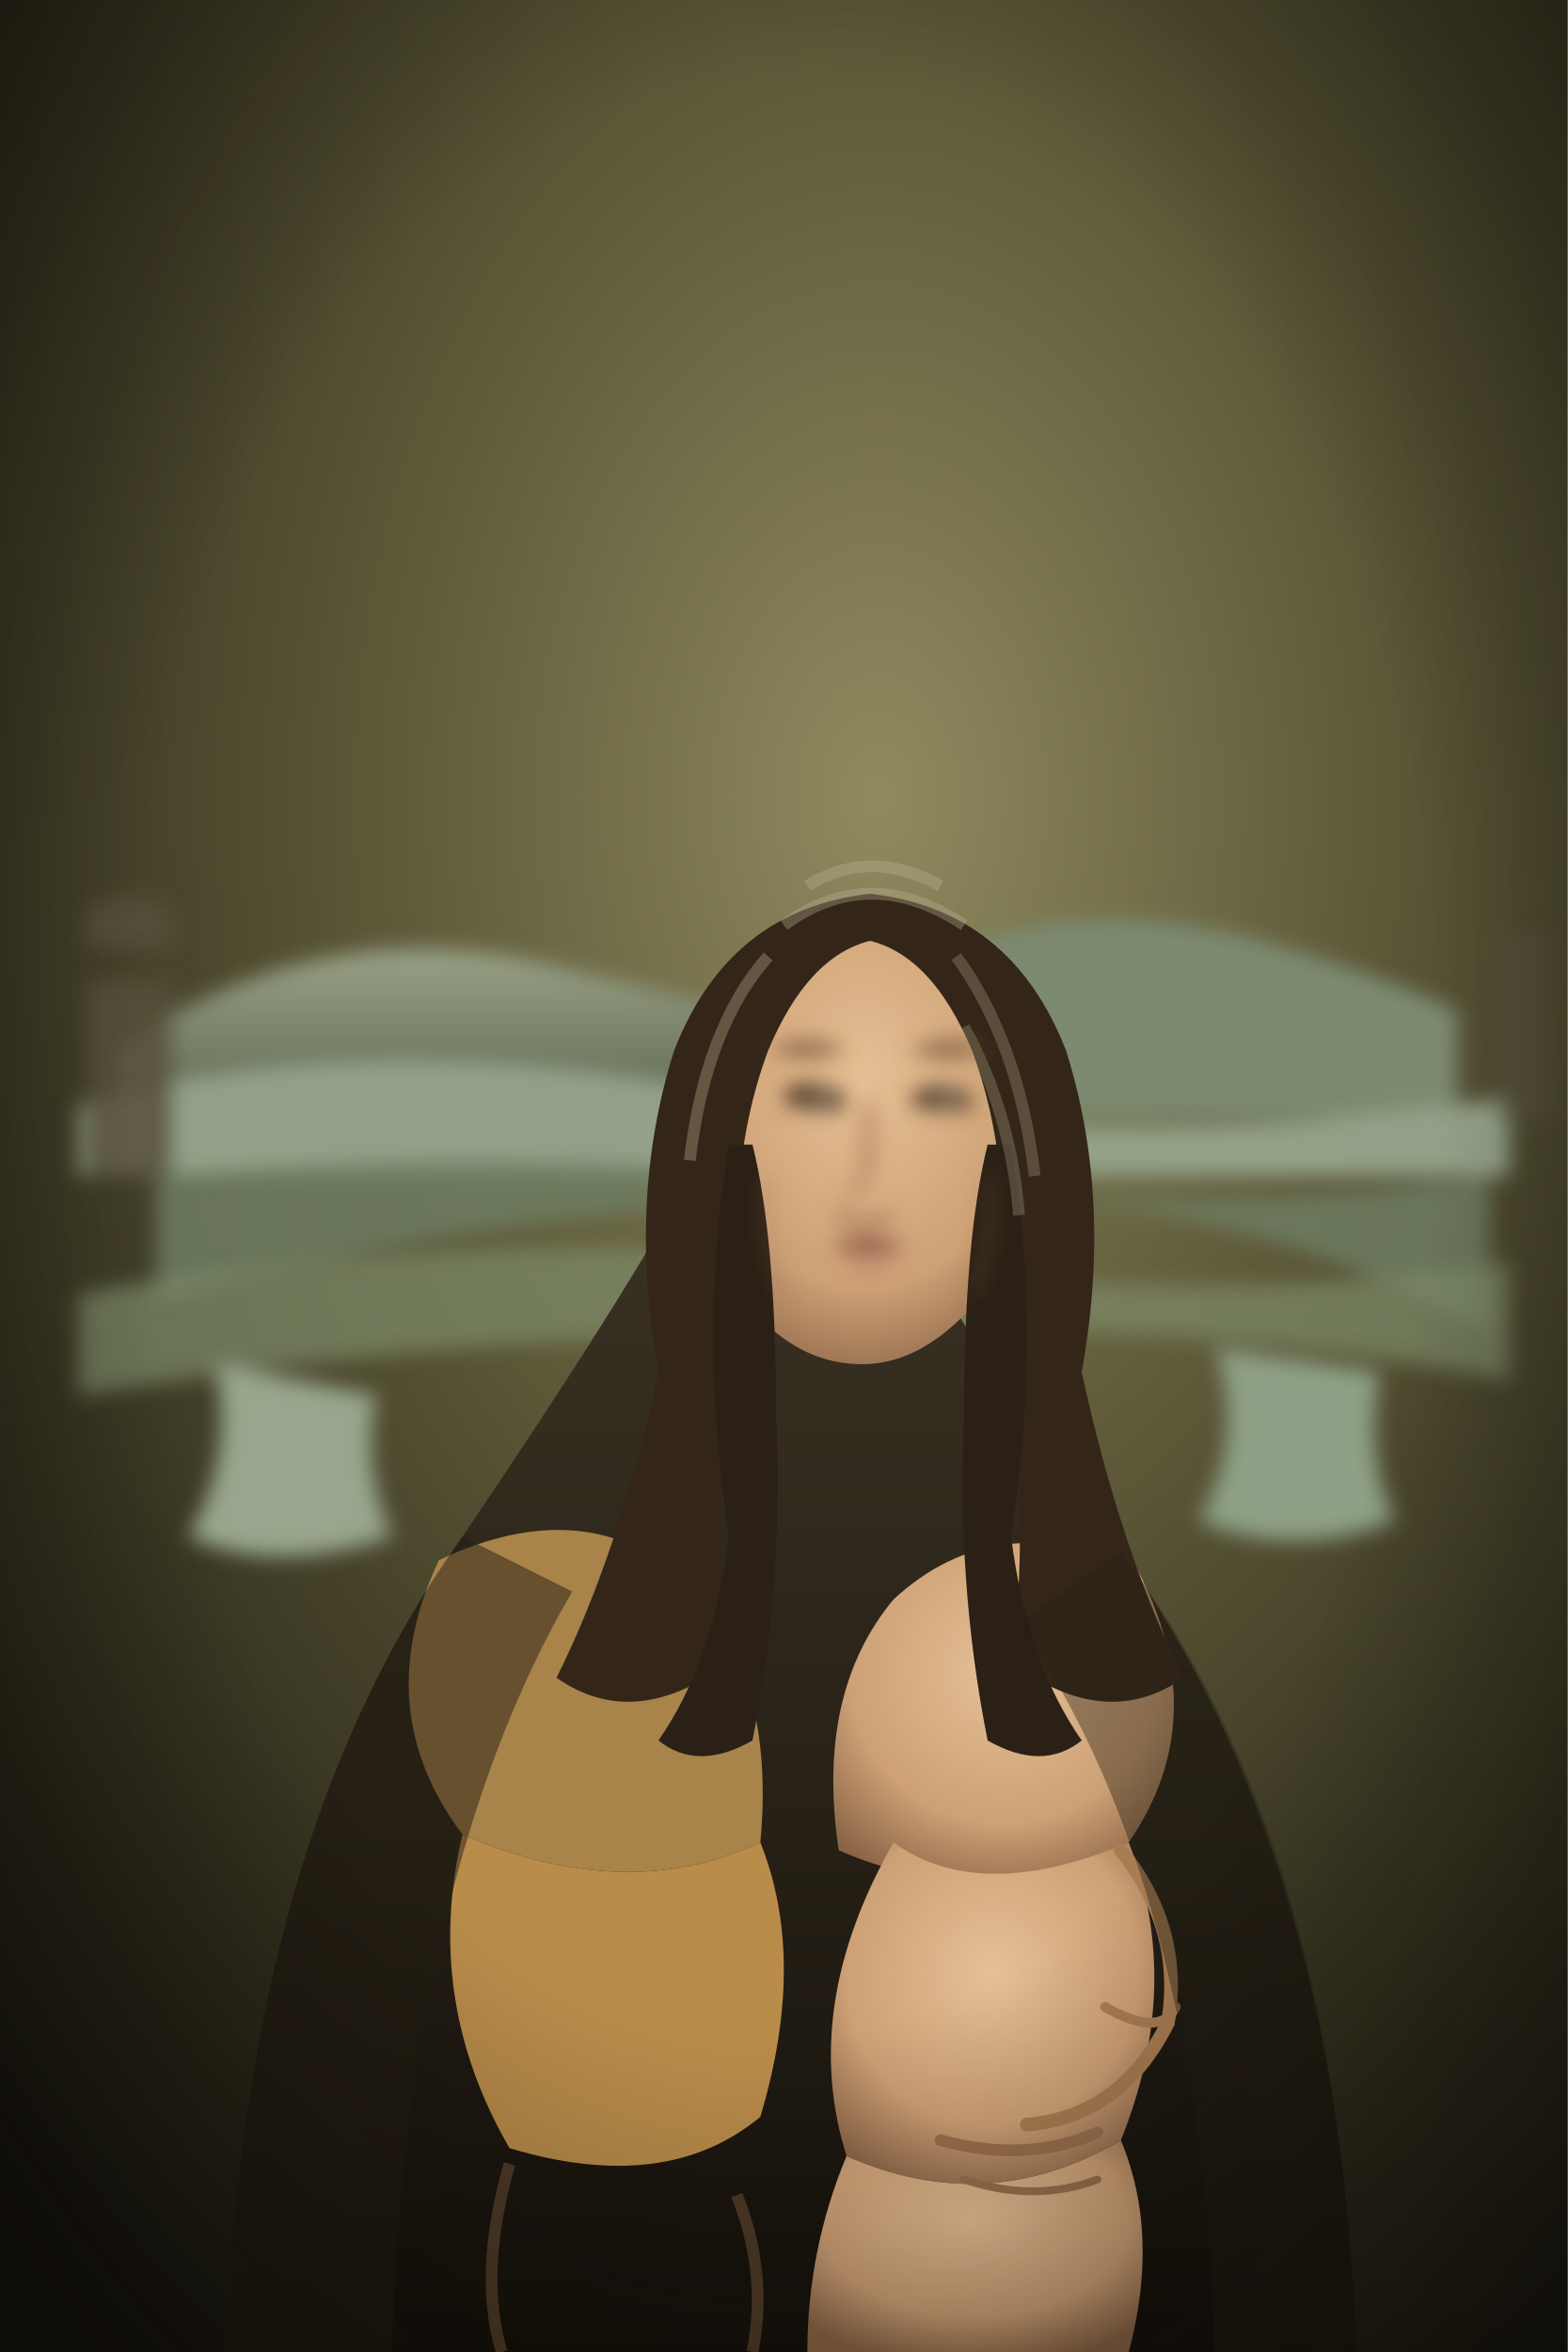
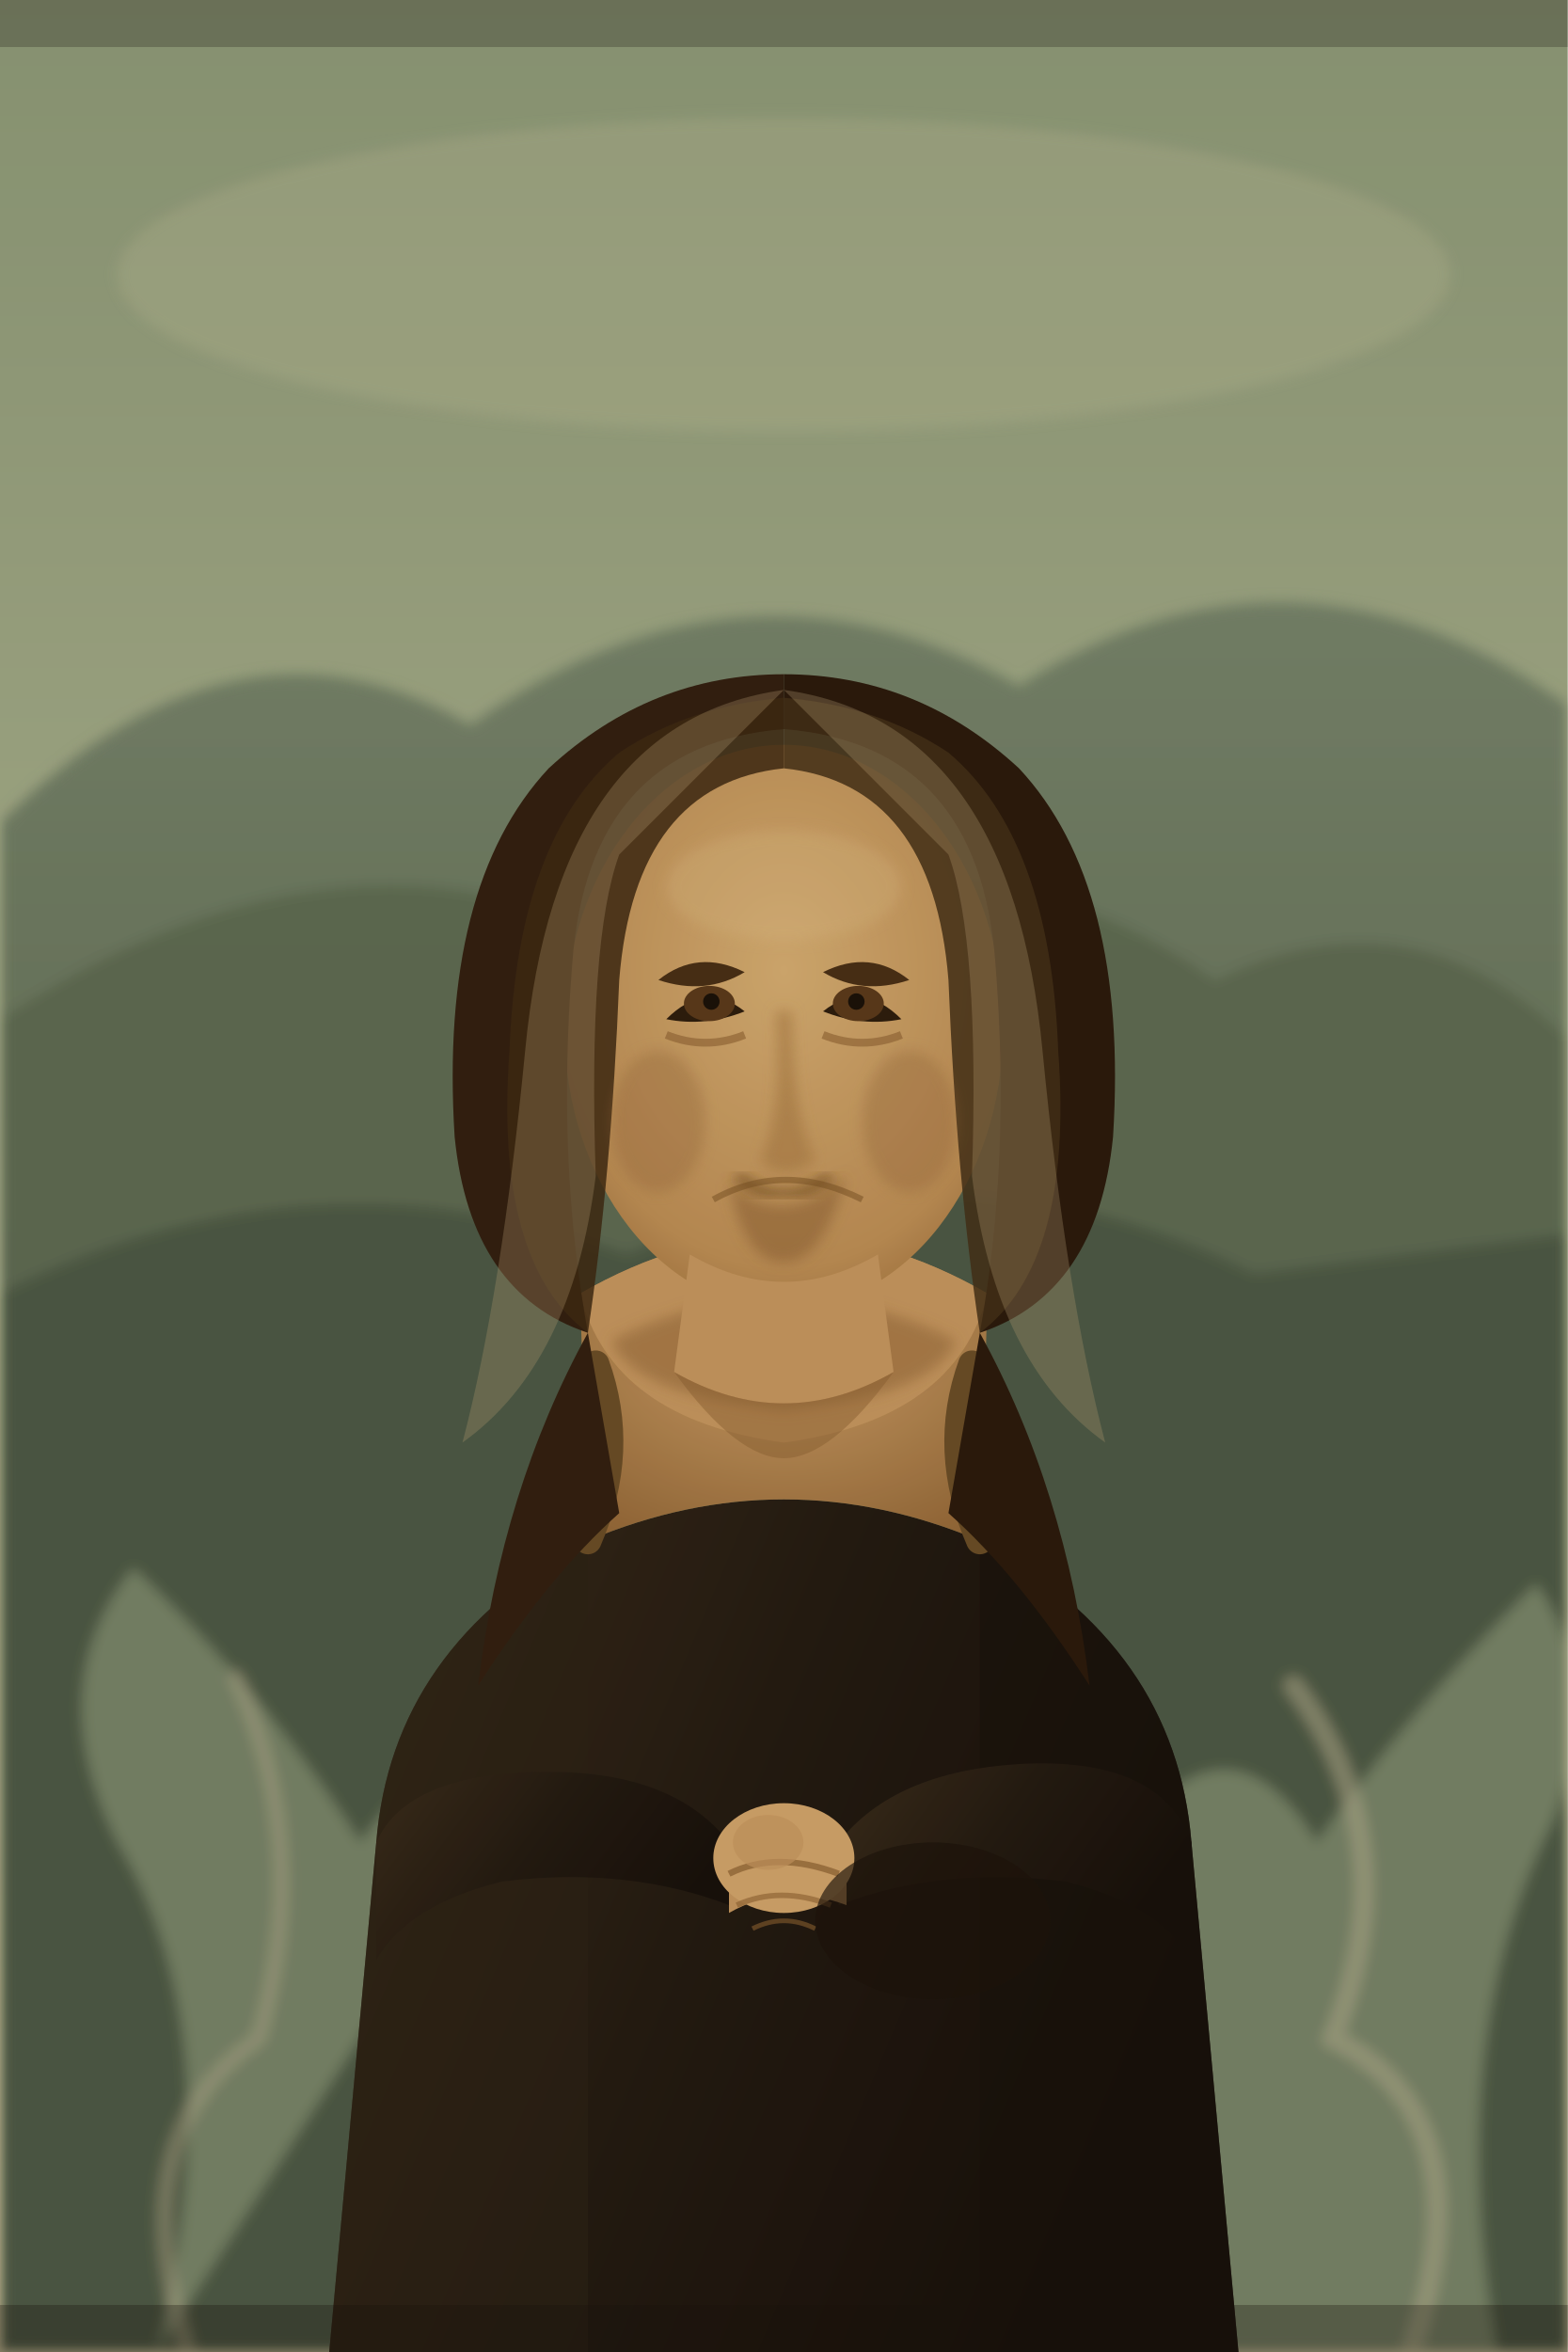
- <svg xmlns="http://www.w3.org/2000/svg" viewBox="0 0 400 600" role="img" aria-label="Mona Lisa as vector art">
+ <svg xmlns="http://www.w3.org/2000/svg" viewBox="0 0 400 600" role="img" aria-label="Hand-authored vector recreation of Leonardo da Vinci's Mona Lisa (c. 1503–1519, public domain)">
  <defs>
-     <radialGradient id="bg" cx="56%" cy="34%" r="80%">
-       <stop offset="0" stop-color="#8f8a5f" />
-       <stop offset="45%" stop-color="#565233" />
-       <stop offset="100%" stop-color="#15130d" />
+     <linearGradient id="sky" x1="0" y1="0" x2="0" y2="1">
+       <stop offset="0" stop-color="#8E9B78" />
+       <stop offset="0.55" stop-color="#AFB58F" />
+       <stop offset="1" stop-color="#C6BD97" />
+     </linearGradient>
+     <radialGradient id="faceG" cx="0.5" cy="0.4" r="0.75">
+       <stop offset="0" stop-color="#D9B072" />
+       <stop offset="0.7" stop-color="#C09055" />
+       <stop offset="1" stop-color="#93662F" />
    </radialGradient>
-     <linearGradient id="haze" x1="0" y1="0" x2="0" y2="1">
-       <stop offset="0" stop-color="#9aa287" />
-       <stop offset="100%" stop-color="#5d6650" />
+     <radialGradient id="chestG" cx="0.5" cy="0.3" r="0.9">
+       <stop offset="0" stop-color="#D5A76B" />
+       <stop offset="1" stop-color="#8F6231" />
+     </radialGradient>
+     <linearGradient id="dressG" x1="0" y1="0" x2="1" y2="0.4">
+       <stop offset="0" stop-color="#3B2D1B" />
+       <stop offset="0.5" stop-color="#241B10" />
+       <stop offset="1" stop-color="#17100A" />
    </linearGradient>
-     <radialGradient id="skin" cx="50%" cy="38%" r="70%">
-       <stop offset="0" stop-color="#e6c095" />
-       <stop offset="65%" stop-color="#cda075" />
-       <stop offset="100%" stop-color="#8a6446" />
-     </radialGradient>
-     <linearGradient id="dress" x1="0" y1="0" x2="0" y2="1">
-       <stop offset="0" stop-color="#3b3324" />
-       <stop offset="100%" stop-color="#15110b" />
+     <linearGradient id="bgLandG" x1="0" y1="0" x2="0" y2="1">
+       <stop offset="0" stop-color="#77856A" />
+       <stop offset="1" stop-color="#4E5A44" />
    </linearGradient>
-     <radialGradient id="vig" cx="50%" cy="45%" r="75%">
-       <stop offset="55%" stop-color="rgba(0,0,0,0)" />
-       <stop offset="100%" stop-color="rgba(10,8,4,0.55)" />
-     </radialGradient>
-     <filter id="soft" x="-10%" y="-10%" width="120%" height="120%">
-       <feGaussianBlur stdDeviation="2.6" />
+     <filter id="sfumato" x="-20%" y="-20%" width="140%" height="140%">
+       <feGaussianBlur stdDeviation="1.6" />
    </filter>
  </defs>
-   <rect width="400" height="600" fill="url(#bg)" />
-   <g filter="url(#soft)">
-     <path d="M30 268 Q80 232 140 246 Q190 258 205 262 L205 285 L30 285 Z" fill="url(#haze)" />
-     <path d="M210 258 Q262 224 322 240 Q356 250 372 258 L372 285 L210 285 Z" fill="#7c8a70" />
-     <path d="M20 282 Q90 262 180 278 Q280 296 385 280 L385 300 L20 300 Z" fill="#93a188" />
-     <path d="M40 300 Q120 292 200 300 Q300 312 380 300 L380 340 Q300 296 200 306 Q110 312 40 332 Z" fill="#6f7d62" opacity="0.85" />
-     <path d="M20 330 Q120 312 210 322 Q310 334 385 322 L385 352 Q300 336 210 340 Q120 340 20 356 Z" fill="#7d8a68" opacity="0.7" />
-     <path d="M55 348 Q60 372 48 392 Q70 402 100 392 Q92 374 96 356 Z" fill="#98a68d" />
-     <path d="M310 344 Q318 366 306 388 Q330 398 356 388 Q348 372 352 350 Z" fill="#8ea085" />
-     <path d="M22 300 L44 300 L44 250 L22 250 Z M22 242 L44 242 L44 232 Q33 226 22 232 Z" fill="#57503a" opacity="0.85" />
-     <path d="M382 286 L396 286 L396 238 L382 238 Z" fill="#57503a" opacity="0.6" />
+   <rect x="0" y="0" width="400" height="600" fill="url(#sky)" />
+   <g filter="url(#sfumato)">
+     <path d="M0 210 Q60 150 120 185 Q190 135 260 175 Q330 130 400 180 L400 600 L0 600 Z" fill="url(#bgLandG)" />
+     <path d="M0 260 Q90 200 170 245 Q250 205 310 250 Q360 225 400 265 L400 600 L0 600 Z" fill="#5E6B50" opacity="0.85" />
+     <path d="M0 330 Q80 290 160 320 Q240 285 320 325 L400 315 L400 600 L0 600 Z" fill="#4E5A44" />
+     <path d="M40 600 Q60 520 30 470 Q10 430 34 400 Q66 430 92 470 Q120 430 148 470 Q160 520 150 430 Z" fill="#8A9778" opacity="0.7" />
+     <path d="M382 600 Q368 520 396 465 Q410 430 392 404 Q360 436 336 470 Q314 434 288 468 Q276 520 290 600 Z" fill="#8A9778" opacity="0.7" />
+     <path d="M330 430 Q360 470 340 520 Q380 540 360 600" fill="none" stroke="#B7AF8E" stroke-width="5" stroke-linecap="round" opacity="0.55" />
+     <path d="M60 428 Q80 470 66 520 Q30 545 48 600" fill="none" stroke="#B7AF8E" stroke-width="4" stroke-linecap="round" opacity="0.45" />
+     <ellipse cx="200" cy="70" rx="170" ry="40" fill="#C9C29B" opacity="0.25" />
  </g>
-   <path d="M58 600 Q62 470 118 392 Q160 330 176 300 L226 300 Q240 334 286 396 Q342 474 346 600 Z" fill="url(#dress)" />
-   <path d="M176 300 Q200 322 226 300 Q224 276 210 266 Q192 276 176 300 Z" fill="url(#skin)" />
-   <path d="M176 300 L226 300 L222 314 Q201 328 180 314 Z" fill="#2a2118" />
-   <path d="M112 398 Q150 380 176 404 Q198 428 194 470 Q160 486 118 468 Q94 436 112 398 Z" fill="#a8834a" />
-   <path d="M290 400 Q254 384 228 408 Q208 432 214 472 Q250 488 288 470 Q310 438 290 400 Z" fill="url(#skin)" />
-   <path d="M118 468 Q160 486 194 470 Q206 500 194 540 Q170 560 130 548 Q108 510 118 468 Z" fill="#b98c4a" />
-   <path d="M228 470 Q250 486 288 470 Q302 506 286 546 Q252 566 216 550 Q204 512 228 470 Z" fill="url(#skin)" />
-   <path d="M216 550 Q252 566 286 546 Q296 570 288 600 L206 600 Q206 574 216 550 Z" fill="url(#skin)" />
-   <path d="M240 546 Q262 552 280 544" stroke="#9a6f4d" stroke-width="3" fill="none" stroke-linecap="round" />
-   <path d="M246 556 Q264 562 280 556" stroke="#9a6f4d" stroke-width="2" fill="none" stroke-linecap="round" />
-   <path d="M286 472 Q302 492 298 516 Q286 540 262 542" stroke="#a97d52" stroke-width="3.5" fill="none" stroke-linecap="round" />
-   <path d="M130 552 Q122 580 128 600" stroke="#4e3a26" stroke-width="3" fill="none" />
-   <path d="M188 560 Q196 580 192 600" stroke="#4e3a26" stroke-width="3" fill="none" />
-   <path d="M282 512 Q296 520 300 512" stroke="#a97d52" stroke-width="2.5" fill="none" stroke-linecap="round" />
-   <path d="M204 262 Q200 284 208 300 L224 300 Q232 284 228 262 Z" fill="url(#skin)" />
-   <path d="M224 232 Q252 236 262 262 Q272 296 254 326 Q238 348 220 348 Q200 348 186 326 Q168 294 180 260 Q192 234 224 232 Z" fill="url(#skin)" />
-   <path d="M222 228 Q186 232 172 268 Q160 306 168 350 Q158 396 142 428 Q162 442 186 424 Q180 380 190 344 Q184 300 196 268 Q206 244 222 240 Q238 244 248 268 Q260 300 254 344 Q264 380 258 424 Q282 442 302 428 Q286 396 276 350 Q284 306 272 268 Q258 232 222 228 Z" fill="#332619" />
-   <path d="M186 292 Q178 340 186 392 Q182 424 168 444 Q178 452 192 444 Q200 404 198 360 Q198 316 192 292 Z" fill="#2a2015" />
-   <path d="M258 292 Q266 340 258 392 Q262 424 276 444 Q266 452 252 444 Q244 404 246 360 Q246 316 252 292 Z" fill="#2a2015" />
-   <path d="M200 236 Q222 220 246 236 M206 226 Q222 216 240 226 M196 244 Q180 262 176 296" stroke="rgba(190,178,148,0.35)" stroke-width="3" fill="none" />
-   <path d="M244 244 Q260 266 264 300 M246 262 Q258 284 260 310" stroke="rgba(190,178,148,0.28)" stroke-width="3" fill="none" />
-   <g filter="url(#soft)">
-     <path d="M196 268 Q206 262 216 268 Q206 272 196 268 Z" fill="#6b4c30" opacity="0.65" />
-     <path d="M232 268 Q242 262 252 268 Q242 272 232 268 Z" fill="#6b4c30" opacity="0.65" />
-     <path d="M200 278 Q208 274 216 280 L214 284 Q206 280 201 283 Z" fill="#5b422c" />
-     <path d="M232 280 Q240 274 248 280 L247 284 Q240 280 234 283 Z" fill="#5b422c" />
-     <ellipse cx="208" cy="281" rx="3.6" ry="2.4" fill="#463323" />
-     <ellipse cx="240" cy="281" rx="3.6" ry="2.4" fill="#463323" />
-     <ellipse cx="209.4" cy="280.2" rx="1.1" ry="0.9" fill="#d8cdb6" />
-     <ellipse cx="241.4" cy="280.2" rx="1.1" ry="0.9" fill="#d8cdb6" />
-     <path d="M222 278 Q226 292 222 302 Q218 308 214 306 Q220 302 219 292 Q219 284 222 278 Z" fill="#b3805a" opacity="0.6" />
-     <path d="M214 310 Q220 314 227 310" stroke="#9a6b48" stroke-width="1.8" fill="none" stroke-linecap="round" />
-     <path d="M212 318 Q221 313 231 318 Q222 322 212 318 Z" fill="#8e5a4a" />
-     <path d="M215 320 Q222 326 229 320 Q222 329 215 320 Z" fill="#b5715e" />
-     <path d="M196 300 Q194 316 200 330" stroke="#8a6446" stroke-width="2" fill="none" opacity="0.35" />
-     <path d="M252 300 Q254 316 248 330" stroke="#8a6446" stroke-width="2" fill="none" opacity="0.35" />
-   </g>
-   <path d="M58 600 Q62 470 118 392 L146 406 Q104 478 100 600 Z" fill="#241d12" opacity="0.5" />
-   <path d="M346 600 Q342 470 286 396 L260 414 Q306 480 310 600 Z" fill="#241d12" opacity="0.4" />
-   <rect width="400" height="600" fill="url(#vig)" />
+   <path d="M84 600 L96 470 Q100 420 150 393 Q200 372 250 393 Q300 420 304 470 L316 600 Z" fill="url(#dressG)" />
+   <path d="M84 600 L96 470 Q100 420 150 393 L150 600 Z" fill="#2C2214" opacity="0.55" />
+   <path d="M316 600 L304 470 Q300 420 250 393 L250 600 Z" fill="#17100A" opacity="0.6" />
+   <path d="M150 393 Q200 372 250 393 L252 330 Q200 300 148 330 Z" fill="url(#chestG)" />
+   <path d="M148 330 Q200 300 252 330 Q244 362 200 368 Q156 362 148 330 Z" fill="#C9995F" />
+   <path d="M156 342 Q200 320 244 342 Q238 356 200 360 Q162 356 156 342 Z" fill="#8F6231" opacity="0.5" filter="url(#sfumato)" />
+   <path d="M150 393 Q160 370 152 348 M250 393 Q240 370 248 348" stroke="#6B4E26" stroke-width="7" fill="none" stroke-linecap="round" />
+   <ellipse cx="200" cy="262" rx="56" ry="72" fill="url(#faceG)" />
+   <path d="M176 320 L172 350 Q200 366 228 350 L224 320 Q200 334 176 320 Z" fill="#C9995F" />
+   <path d="M172 350 Q200 366 228 350 Q212 372 200 372 Q188 372 172 350 Z" fill="#8F6231" opacity="0.45" />
+   <path d="M200 186 Q150 190 146 246 Q142 296 150 340 Q120 330 116 290 Q112 226 140 196 Q166 172 200 172 Z" fill="#33200F" />
+   <path d="M200 186 Q250 190 254 246 Q258 296 250 340 Q280 330 284 290 Q288 226 260 196 Q234 172 200 172 Z" fill="#2B1A0B" />
+   <path d="M200 196 Q162 200 158 250 Q156 300 150 340 Q126 322 130 268 Q132 214 158 192 Q176 180 200 178 Z" fill="#3E2911" opacity="0.85" />
+   <path d="M200 196 Q238 200 242 250 Q244 300 250 340 Q274 322 270 268 Q268 214 242 192 Q224 180 200 178 Z" fill="#443016" opacity="0.85" />
+   <path d="M150 340 Q128 380 122 430 Q140 402 158 386 Z" fill="#33200F" />
+   <path d="M250 340 Q272 380 278 430 Q260 402 242 386 Z" fill="#2B1A0B" />
+   <path d="M200 176 Q142 184 134 268 Q128 330 118 368 Q146 348 152 300 Q150 240 158 218 M200 176 Q258 184 266 268 Q272 330 282 368 Q254 348 248 300 Q250 240 242 218 L200 176 Z" fill="#BEA578" opacity="0.30" />
+   <path d="M168 250 Q178 242 190 248 Q180 254 168 250 Z" fill="#4A3015" />
+   <path d="M232 250 Q222 242 210 248 Q220 254 232 250 Z" fill="#4A3015" />
+   <path d="M170 260 Q180 250 190 258 Q180 262 170 260 Z" fill="#2E1D0C" />
+   <path d="M230 260 Q220 250 210 258 Q220 262 230 260 Z" fill="#2E1D0C" />
+   <ellipse cx="181" cy="256" rx="6.5" ry="4.5" fill="#5C3B1A" />
+   <ellipse cx="219" cy="256" rx="6.5" ry="4.5" fill="#5C3B1A" />
+   <circle cx="181.5" cy="255.5" r="2.1" fill="#1A1108" />
+   <circle cx="218.5" cy="255.5" r="2.1" fill="#1A1108" />
+   <path d="M170 264 Q180 268 190 264" stroke="#8F6231" stroke-width="2" fill="none" opacity="0.6" />
+   <path d="M230 264 Q220 268 210 264" stroke="#8F6231" stroke-width="2" fill="none" opacity="0.6" />
+   <path d="M198 258 Q200 284 194 296 Q200 302 208 296 Q202 284 202 258 Z" fill="#B08147" opacity="0.7" filter="url(#sfumato)" />
+   <path d="M188 300 Q200 310 212 300" stroke="#7A5222" stroke-width="2.2" fill="none" filter="url(#sfumato)" />
+   <path d="M186 302 Q200 314 216 300 Q210 322 200 322 Q190 322 186 302 Z" fill="#8F6231" opacity="0.55" filter="url(#sfumato)" />
+   <path d="M182 306 Q200 296 220 306" stroke="#7A5222" stroke-width="1.6" fill="none" opacity="0.5" />
+   <ellipse cx="168" cy="286" rx="12" ry="18" fill="#9A6B3B" opacity="0.35" filter="url(#sfumato)" />
+   <ellipse cx="232" cy="286" rx="12" ry="18" fill="#9A6B3B" opacity="0.35" filter="url(#sfumato)" />
+   <ellipse cx="200" cy="226" rx="30" ry="14" fill="#E8C98F" opacity="0.25" filter="url(#sfumato)" />
+   <path d="M96 470 Q104 452 140 452 Q172 452 186 470 L186 486 Q160 476 128 480 Q104 486 96 500 Z" fill="url(#dressG)" />
+   <path d="M304 470 Q296 448 260 450 Q228 452 214 470 L214 486 Q240 476 272 480 Q296 486 304 500 Z" fill="url(#dressG)" />
+   <path d="M186 470 Q200 460 214 470 L214 470 Q200 466 186 470 Z" fill="#C9995F" />
+   <path d="M186 468 Q202 458 216 470 L216 486 Q200 480 186 488 Z" fill="#C9995F" />
+   <ellipse cx="200" cy="474" rx="18" ry="14" fill="#D5A76B" />
+   <path d="M186 478 Q198 472 214 478" stroke="#8F6231" stroke-width="1.6" fill="none" opacity="0.7" />
+   <path d="M188 486 Q199 481 212 486" stroke="#8F6231" stroke-width="1.4" fill="none" opacity="0.6" />
+   <path d="M192 492 Q200 488 208 492" stroke="#8F6231" stroke-width="1.2" fill="none" opacity="0.6" />
+   <ellipse cx="196" cy="470" rx="9" ry="7" fill="#C9995F" opacity="0.7" />
+   <ellipse cx="238" cy="490" rx="30" ry="20" fill="#1B1309" opacity="0.65" />
+   <rect x="0" y="0" width="400" height="600" fill="#17100A" opacity="0.08" />
+   <path d="M0 0 L400 0 L400 12 L0 12 Z" fill="#17100A" opacity="0.25" />
+   <path d="M0 588 L400 588 L400 600 L0 600 Z" fill="#17100A" opacity="0.3" />
</svg>
